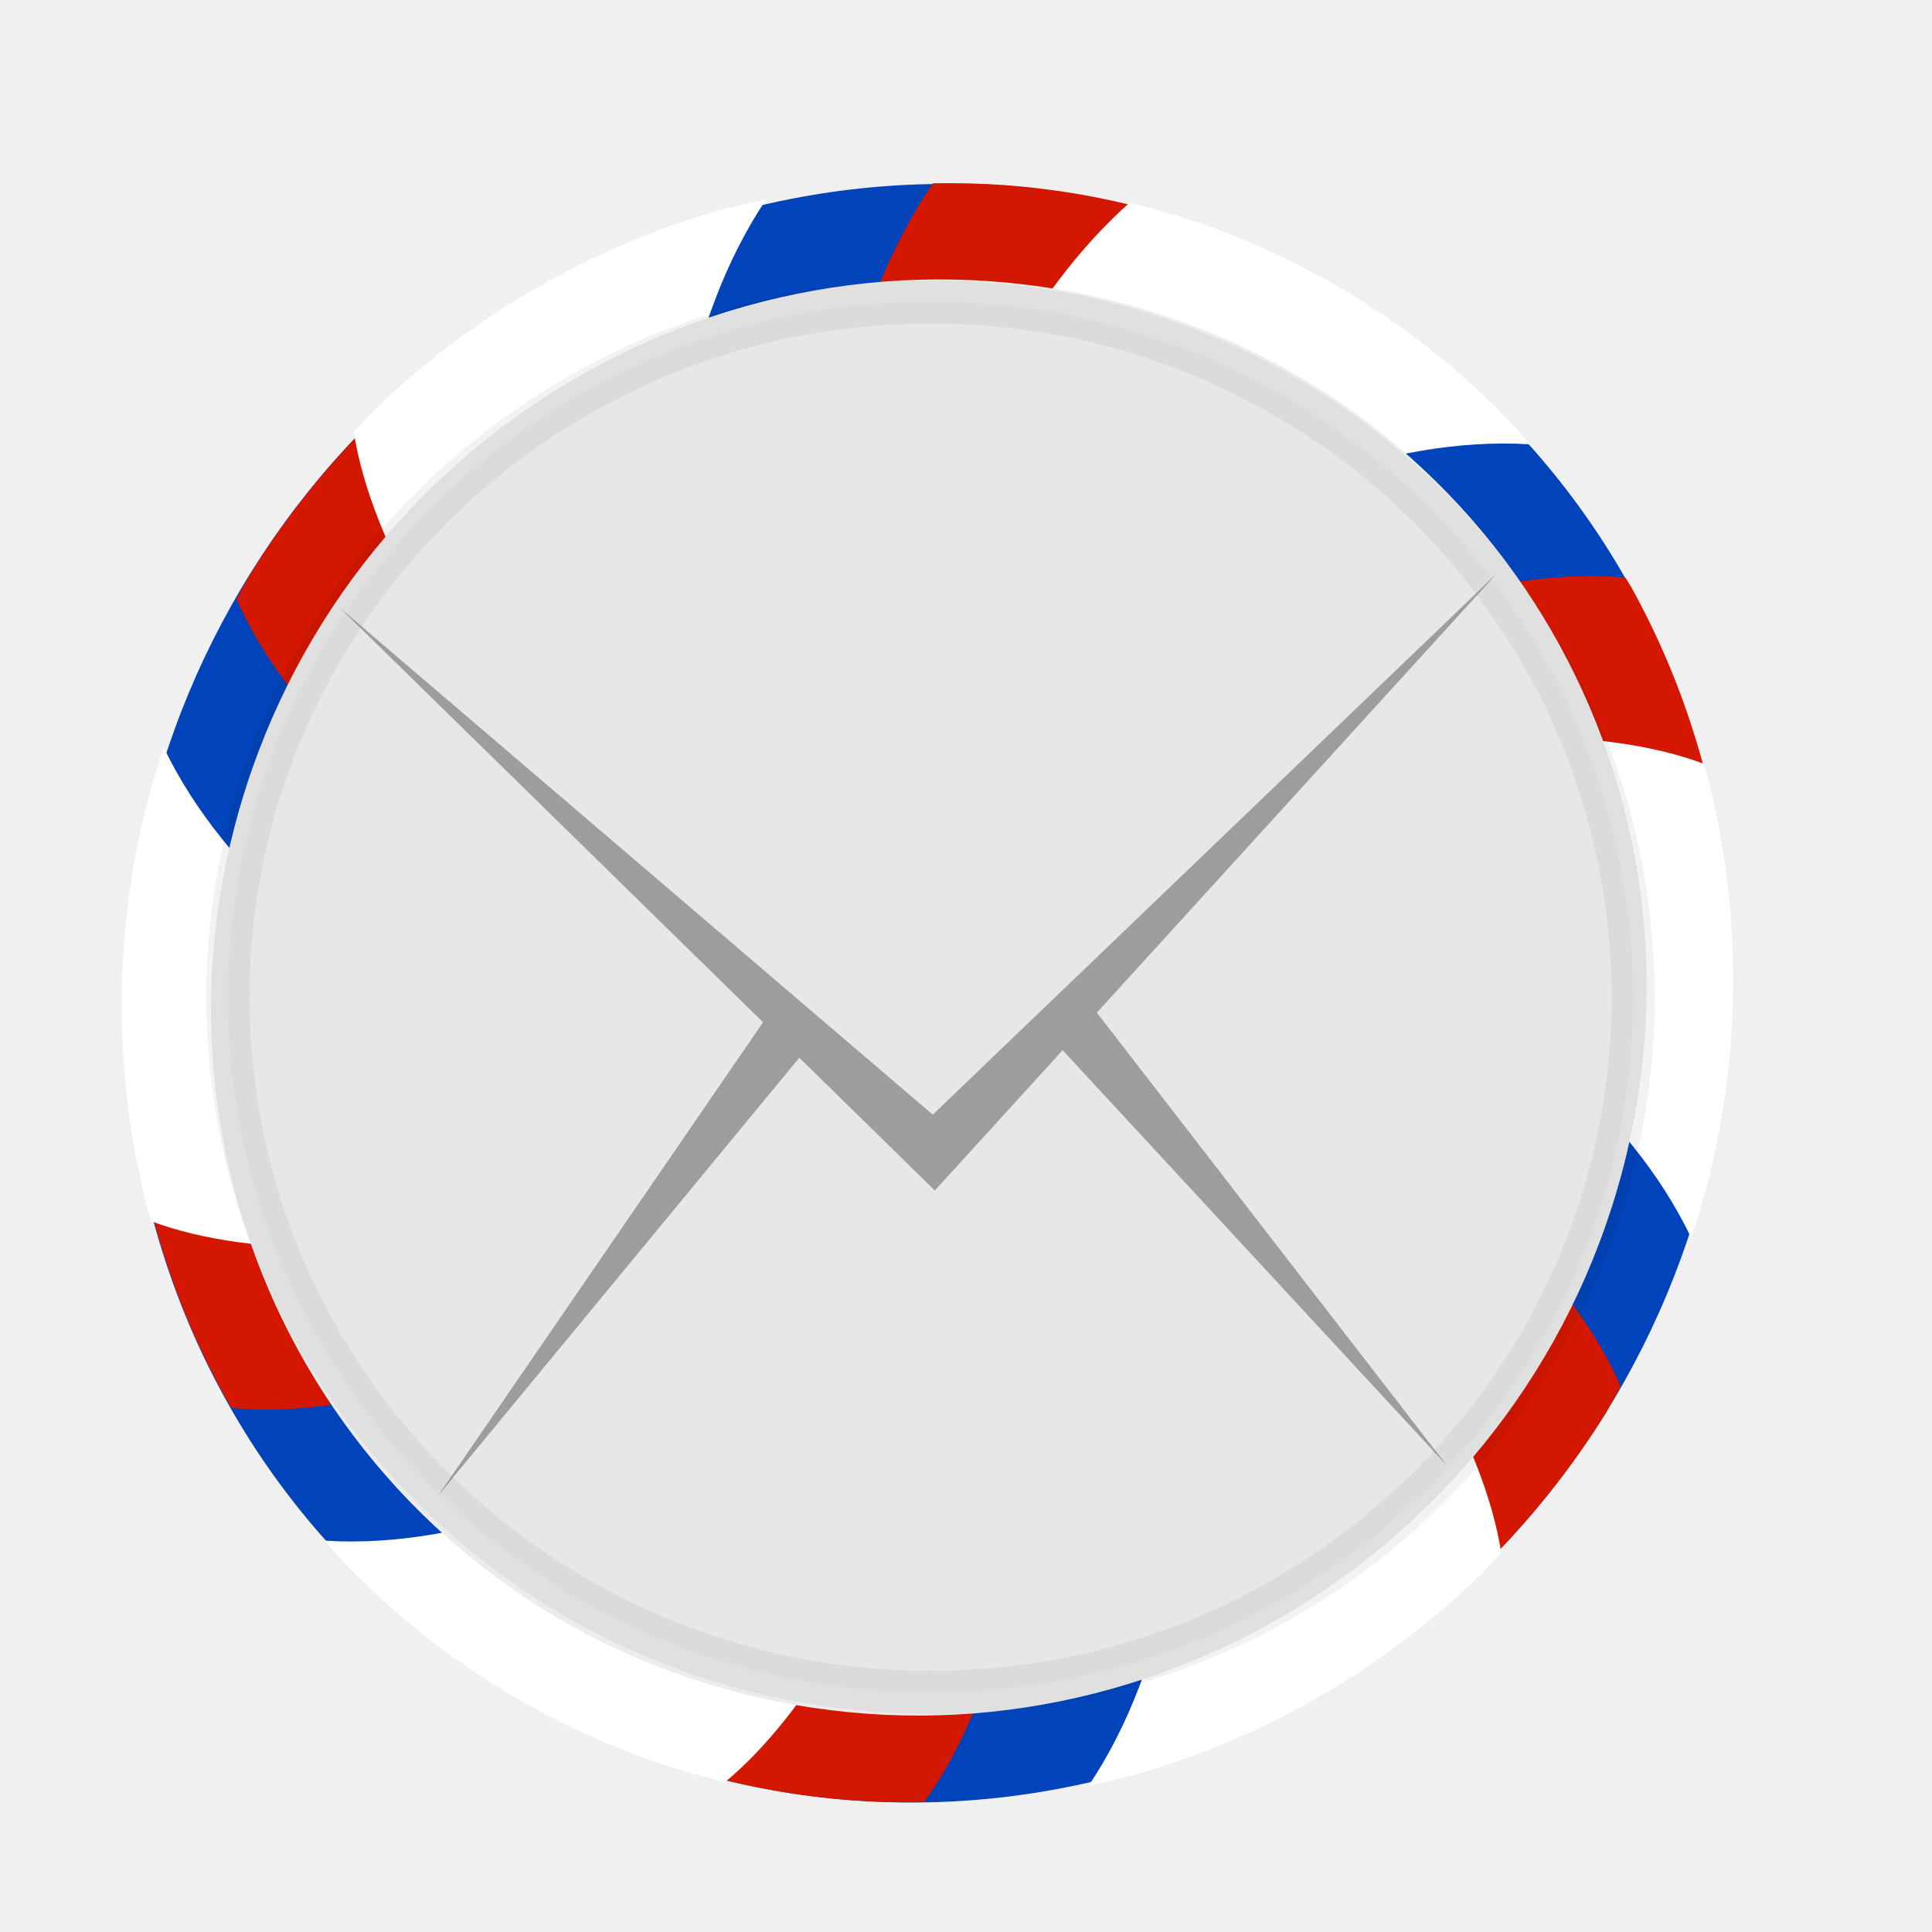
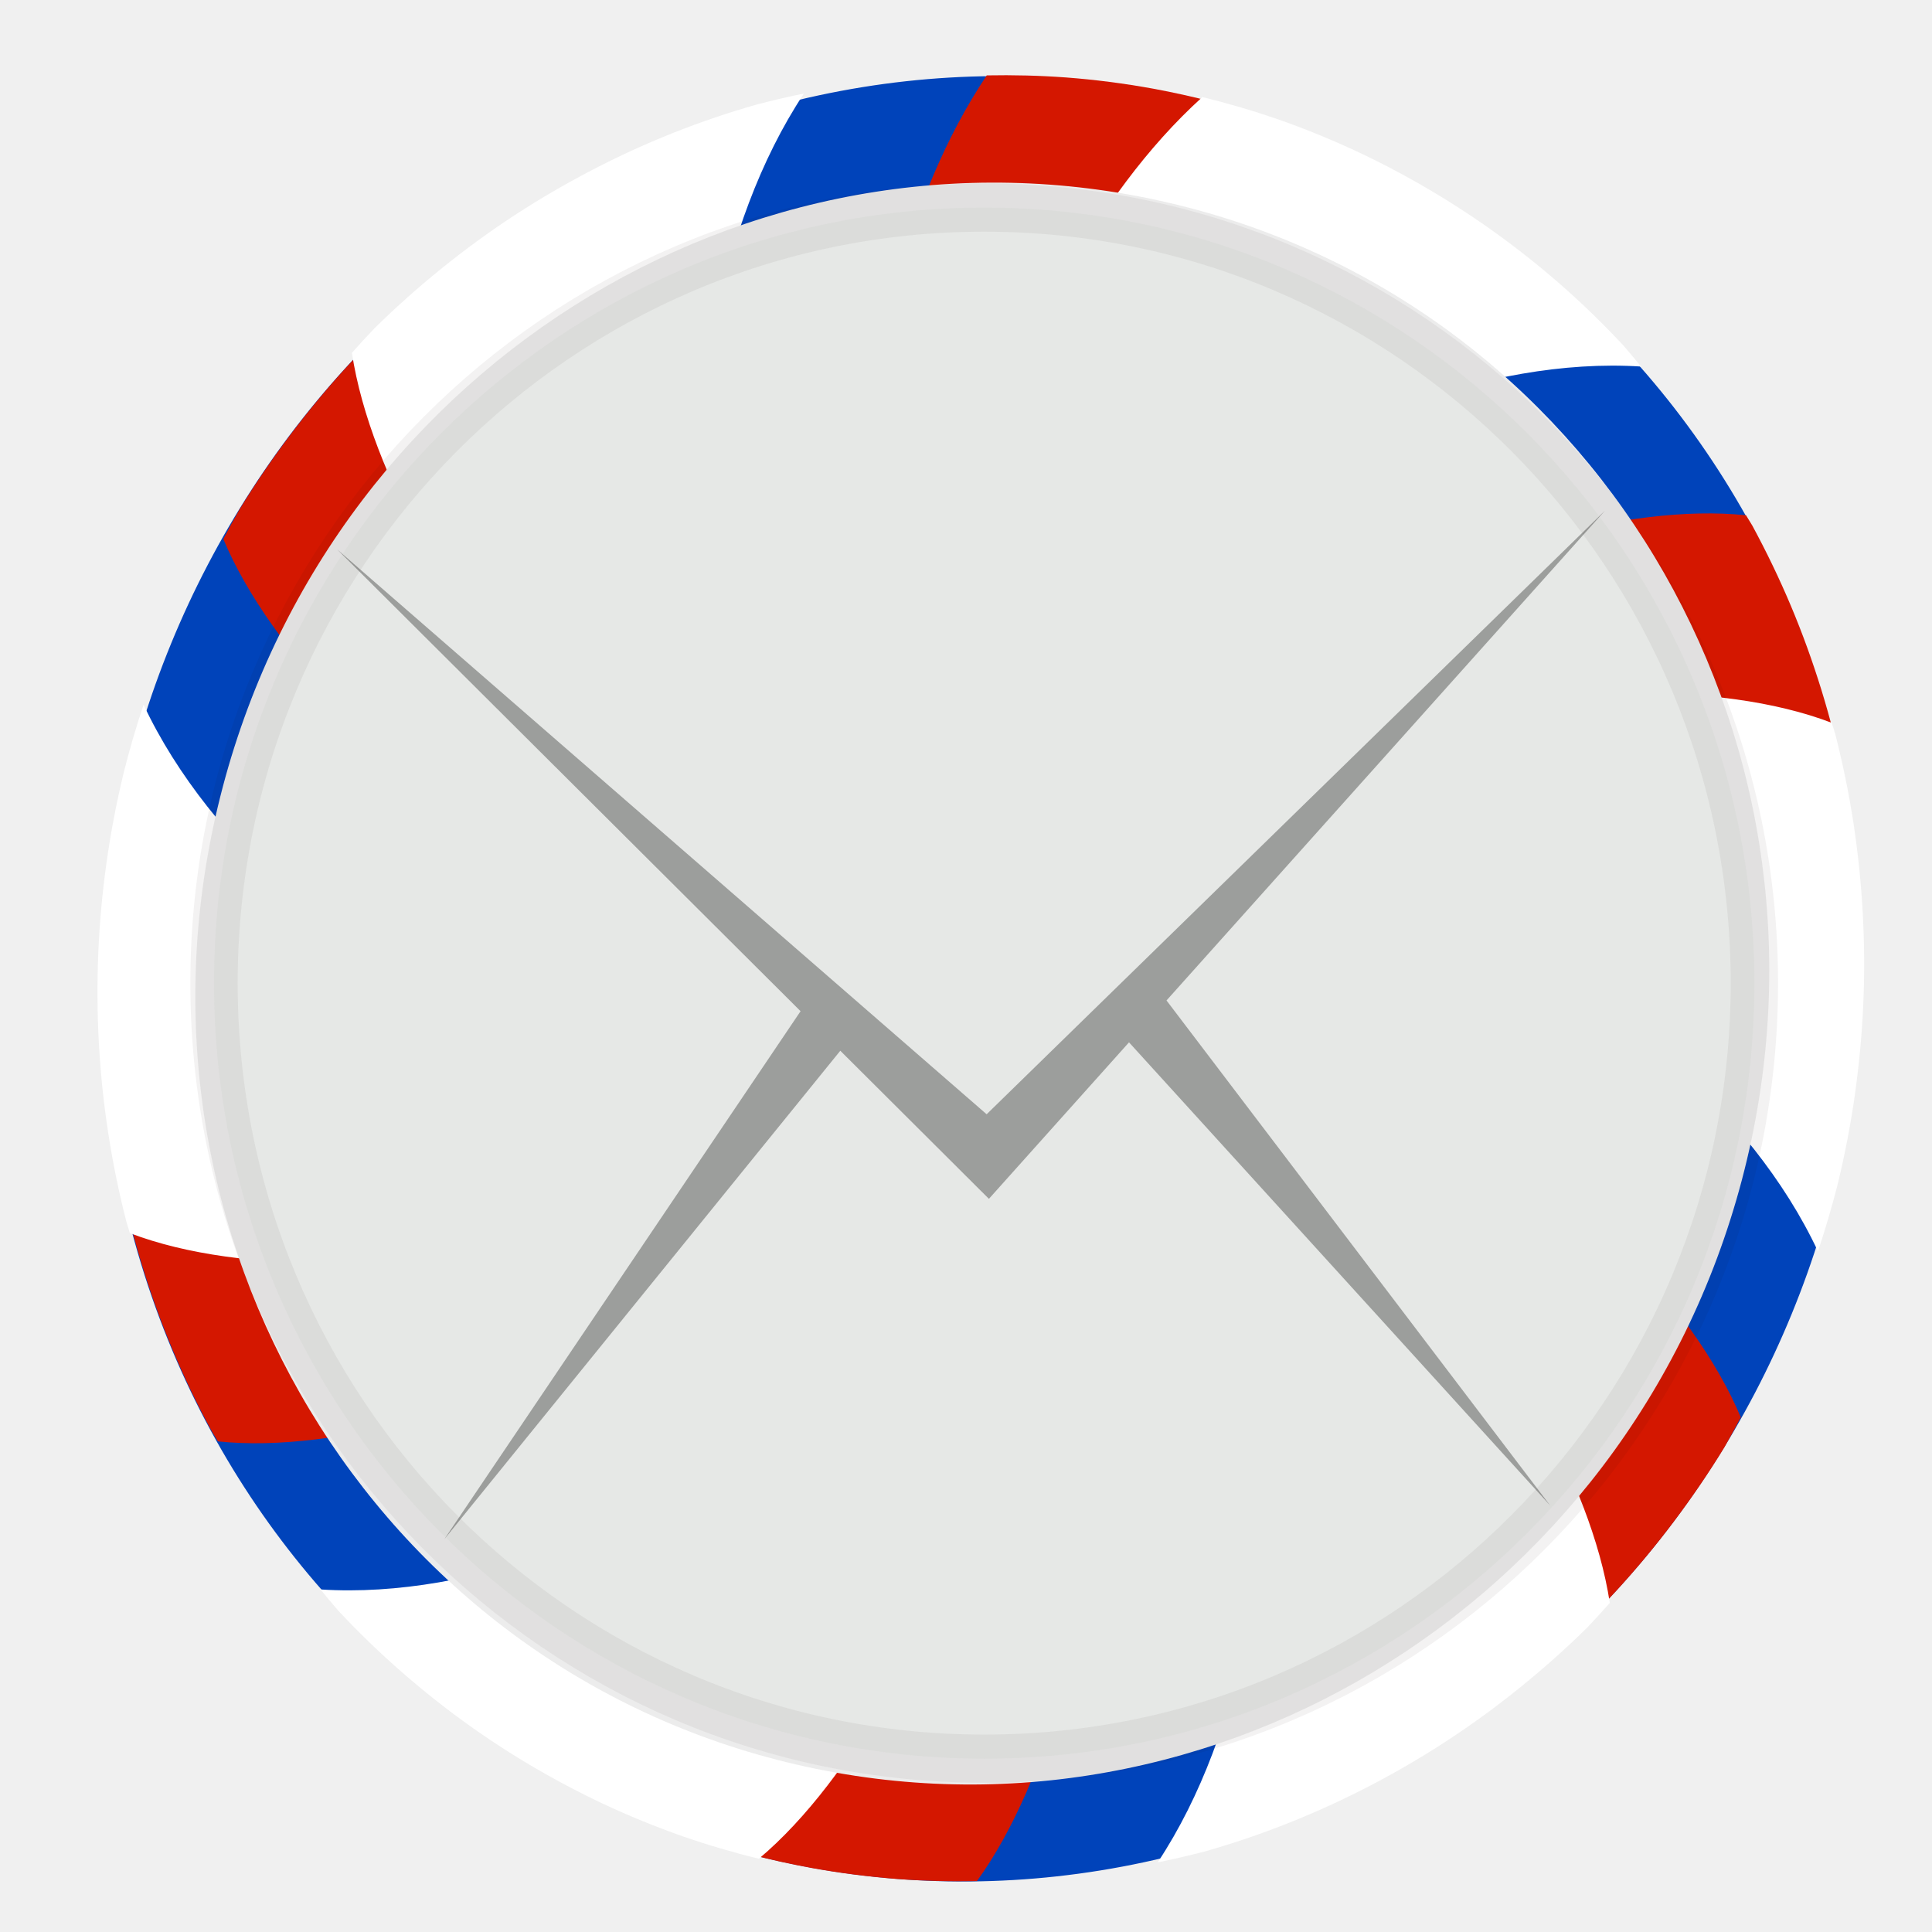
<svg xmlns="http://www.w3.org/2000/svg" width="48" height="48" version="1.1" viewBox="0 0 48 48" id="svg16">
  <defs id="defs20">
    <linearGradient gradientUnits="userSpaceOnUse" y2="1" x2="0" y1="47" id="linearGradient3764">
      <stop id="stop7" style="stop-color:#f59147;stop-opacity:1" />
      <stop id="stop9" style="stop-color:#f69a59;stop-opacity:1" offset="1" />
    </linearGradient>
    <clipPath id="clipPath-734952566">
      <g id="g12" transform="translate(0,-1004.362)">
        <path id="path14" style="fill:#1890d0" transform="matrix(15.33333,0,0,11.5,415,878.8622)" d="m -24 13 c 0 1.105 -0.672 2 -1.5 2 -0.828 0 -1.5 -0.895 -1.5 -2 0 -1.105 0.672 -2 1.5 -2 0.828 0 1.5 0.895 1.5 2 z" />
      </g>
    </clipPath>
    <clipPath id="clipPath-744510083">
      <g id="g17" transform="translate(0,-1004.362)">
        <path id="path19" style="fill:#1890d0" transform="matrix(15.33333,0,0,11.5,415,878.8622)" d="m -24 13 c 0 1.105 -0.672 2 -1.5 2 -0.828 0 -1.5 -0.895 -1.5 -2 0 -1.105 0.672 -2 1.5 -2 0.828 0 1.5 0.895 1.5 2 z" />
      </g>
    </clipPath>
    <filter x="-0.1" height="1.3" width="1.2" y="-0.15" id="filter4423" style="color-interpolation-filters:sRGB">
      <feGaussianBlur stdDeviation="0.715" id="feGaussianBlur4425" />
    </filter>
    <linearGradient gradientUnits="userSpaceOnUse" y2="1" x2="0" y1="47" id="linearGradient3764-3">
      <stop id="stop7-6" style="stop-color:#f59147;stop-opacity:1" />
      <stop id="stop9-7" style="stop-color:#f69a59;stop-opacity:1" offset="1" />
    </linearGradient>
    <clipPath id="clipPath-734952566-5">
      <g id="g12-3" transform="translate(0,-1004.362)">
        <path id="path14-5" style="fill:#1890d0" transform="matrix(15.33333,0,0,11.5,415,878.8622)" d="m -24 13 c 0 1.105 -0.672 2 -1.5 2 -0.828 0 -1.5 -0.895 -1.5 -2 0 -1.105 0.672 -2 1.5 -2 0.828 0 1.5 0.895 1.5 2 z" />
      </g>
    </clipPath>
    <clipPath id="clipPath-744510083-6">
      <g id="g17-2" transform="translate(0,-1004.362)">
        <path id="path19-9" style="fill:#1890d0" transform="matrix(15.33333,0,0,11.5,415,878.8622)" d="m -24 13 c 0 1.105 -0.672 2 -1.5 2 -0.828 0 -1.5 -0.895 -1.5 -2 0 -1.105 0.672 -2 1.5 -2 0.828 0 1.5 0.895 1.5 2 z" />
      </g>
    </clipPath>
    <filter x="-0.1" height="1.3" width="1.2" y="-0.15" id="filter4423-1" style="color-interpolation-filters:sRGB">
      <feGaussianBlur stdDeviation="0.715" id="feGaussianBlur4425-2" />
    </filter>
  </defs>
  <g transform="matrix(0.7777242,0,0,0.7593929,-75.55838,-7.700861)" id="g26390">
    <g id="layer2" />
  </g>
  <g transform="matrix(0.7777242,0,0,0.7593929,-1881.826,170.1604)" id="g27125">
    <g transform="translate(0,-576.3863)" id="layer1-5" />
    <g style="display:none" id="g28153">
      <path id="path3082" d="m 590.952,435.059 c -23.352,0.286 -47.005,5.706 -69.318,16.795 -21.404,10.638 -40.122,25.904 -54.818,44.636 9.467,16.459 18.926,32.914 28.409,49.363 5.738,10.429 11.835,20.671 17.886,30.932 8.496,-35.021 42.087,-63.185 78.749,-62.681 h 6.477 c 44.23,-0.586 88.489,0.191 132.726,-0.318 -29.9,-50.633 -84.134,-79.412 -140.113,-78.727 z" style="fill:#ea5347;fill-opacity:1;stroke-width:1.067" />
      <path id="path3078" d="m 454.203,515.241 c -41.471,72.417 -20.41,165.631 49.977,212.817 19.68,13.193 42.004,21.814 65.34,25.341 15.879,-26.919 31.703,-53.874 47.545,-80.818 -13.558,4.193 -28.202,5.026 -42.091,1.909 -28.608,-5.517 -51.942,-28.369 -60.431,-55.84 -21.21,-33.803 -40.205,-68.977 -60.34,-103.408 z" style="fill:#4bb549;fill-opacity:1;stroke-width:1.067" />
      <path id="path3080" d="m 741.246,534.286 c -31.848,10e-4 -63.696,0.017 -95.545,0.023 4.147,3.641 7.937,7.673 11.25,12.068 19.969,25.197 21.922,62.865 5.545,90.386 -2.472,4.469 -5.417,8.604 -8.727,12.386 -18.069,33.131 -38.053,65.221 -57.022,97.863 -1.751,2.346 -3.039,5.298 -4.455,8.136 83.331,0.275 153.935,-63.911 160.317,-148.317 1.873,-24.784 -2.034,-49.615 -11.364,-72.545 z" style="fill:#fcd209;fill-opacity:1;stroke-width:1.067" />
    </g>
    <g id="g27124" />
    <path style="display:none;fill:#000000;fill-opacity:0.471;stroke-width:1.067" d="m 270.967,113.033 c -23.352,0.286 -47.02,5.71 -69.333,16.8 -21.404,10.638 -40.137,25.901 -54.833,44.633 15.483,26.398 28.691,50.479 43,74.767 -0.012,0.021 -0.021,0.045 -0.033,0.067 0,0 -36.984,-38.18 -55.567,-56.1 -35.611,62.184 -25.109,139.688 23.133,190.233 0.384,0.421 208.437,217.455 305.298,304.231 10.961,15.457 24.859,29.222 41.533,40.4 19.68,13.193 42.031,21.806 65.367,25.333 2.635,-4.467 5.268,-8.931 7.9,-13.4 l 14.867,15.135 c 83.331,0.275 153.918,-63.894 160.3,-148.3 1.873,-24.784 -2.037,-49.603 -11.367,-72.533 -6.984,-5.542 -20.4,-20.433 -20.4,-20.433 3.409,-0.025 6.825,-0.027 10.233,-0.067 -6.623,-11.216 -14.435,-21.344 -23.2,-30.333 C 596.639,382.397 380.903,154.736 380.903,154.736 c -30.085,-27.328 -69.543,-42.194 -109.933,-41.7 z" id="path28175" />
    <path id="path3150" d="m 230.9,153.5 c -43.543,0 -83.616,4.928 -119.5,15.5 -9.146,2.702 -17.633,10.386 -17.633,24.067 0,6.504 2.448,12.338 6.467,16.633 0.268,0.286 0.518,0.561 0.8,0.833 0.316,0.276 0.54,0.538 0.8,0.8 1.502,1.167 38.663,38.697 38.663,38.697 -4.723,1.159 -9.365,2.46 -14,3.733 -10.467,2.949 -15.667,10.296 -15.667,21 0,5.551 2.296,10.543 5.967,14.133 0.164,0.171 0.33,0.335 0.5,0.5 l 39.467,39.5 c -7.262,1.311 -14.506,2.779 -21.767,4.433 -7.591,1.45 -13.7,6.722 -13.7,17.3 0,4.297 1.742,8.412 4.767,11.367 0.011,0.011 0.022,0.022 0.033,0.033 0.108,0.105 0.214,0.215 0.325,0.317 0.715,2.066 425.706,425.69 425.706,425.69 2.796,3.04 6.841,5.033 11.733,5.033 3.097,0 8.277,-1.573 12.4,-2.467 25.355,-5.278 52.465,-8.733 79.4,-8.733 48.281,0 93.783,11.594 130.267,33.667 3.807,2.317 6.562,3.733 10.633,3.733 8.279,0 15.667,-6.692 15.667,-15.767 0,-6.116 -1.595,-9.828 -4.467,-12.7 l -73.063,-73.064 c 28.958,7.104 55.046,17.683 76.7,30.533 3.712,2.159 7.138,4.367 12.6,4.367 10.944,0 19.633,-8.8 19.633,-19.7 0,-6.38 -1.597,-11.312 -5.533,-15.367 -25.224,-25.099 -77.162,-77.159 -77.162,-77.159 -0.005,-0.005 0.005,-0.028 0,-0.033 30.964,7.163 59.133,17.588 81.333,30.9 4.805,2.631 7.841,3.867 12.967,3.867 12.714,0 23.767,-9.844 23.767,-23.567 0,-8.524 -2.718,-14.284 -7.033,-18.467 l -425.299,-425.3 c -0.54,-0.58 -1.112,-1.139 -1.7,-1.667 -1.674,-1.562 -3.56,-2.926 -5.633,-4.1 -56.807,-33.365 -134.549,-48.567 -208.467,-48.567 z" style="display:none;fill:#000000;fill-opacity:0.314;stroke:none;stroke-width:1.067" />
    <g id="g3156" transform="matrix(1.092593,0,0,1.092593,-25.28389,-25.28395)">
      <g id="g3160" />
    </g>
  </g>
  <g id="g41570" transform="matrix(0.7777242,0,0,0.7593929,8.629998,-25.70595)">
    <g id="g41662" transform="rotate(-90,-94.22984,87.487)" />
  </g>
  <g id="g41600" transform="matrix(0.7777242,0,0,0.7593929,-19.37273,50.65672)">
    <g transform="matrix(1,0,0,-1,58.36177,30.8549)" id="g40723-0">
      <g transform="translate(-1.980952,3.504762)" id="g41535" />
    </g>
  </g>
  <g transform="matrix(0.7777242,0,0,0.7593929,-30.43426,-9.402309)" id="layer1-7">
    <g id="g41570-6" transform="translate(46.78095,-41.29524)">
      <g id="g41662-0" transform="rotate(-90,-94.22984,87.487)" />
    </g>
    <g id="g41600-1" transform="translate(10.77496,59.26228)">
      <g transform="matrix(1,0,0,-1,58.36177,30.8549)" id="g40723-0-5">
        <g transform="translate(-1.980952,3.504762)" id="g41535-9" />
      </g>
    </g>
    <g transform="translate(-50.93799,-1157.384)" style="fill:none;stroke:#ff0000" id="g1004" />
    <g transform="translate(-50.93799,-1157.384)" id="g1008" style="fill:none;stroke:#ff0000" />
  </g>
  <g transform="matrix(2.755716,0,0,2.690762,-136.7172,44.22576)" id="g11426" />
  <g transform="matrix(2.755716,0,0,2.690762,-43.65556,9.541105)" id="g14535">
    <g style="display:none" id="layer6" transform="matrix(0.2822222,0,0,0.2822222,35.67672,-43.87473)">
      <rect y="53.333" x="315.733" width="51.2" style="display:inline;overflow:visible;visibility:visible;fill:#eeeeec;fill-opacity:1;fill-rule:nonzero;stroke:none;stroke-width:2.133;marker:none;enable-background:accumulate" id="rect6284" height="51.2" />
      <rect y="134.4" x="323.2" width="34.133" style="display:inline;overflow:visible;visibility:visible;fill:#eeeeec;fill-opacity:1;fill-rule:nonzero;stroke:none;stroke-width:2.133;marker:none;enable-background:accumulate" id="rect6592" height="34.133" />
      <rect y="187.733" x="322.133" width="25.6" style="display:inline;overflow:visible;visibility:visible;fill:#ffffff;fill-opacity:1;fill-rule:nonzero;stroke:none;stroke-width:2.133;marker:none;enable-background:accumulate" id="rect8104" height="25.6" />
      <rect y="188.8" x="323.2" width="23.467" style="display:inline;overflow:visible;visibility:visible;fill:#eeeeec;fill-opacity:1;fill-rule:nonzero;stroke:none;stroke-width:2.133;marker:none;enable-background:accumulate" id="rect6749" height="23.467" />
      <rect y="233.6" x="323.2" width="17.067" style="display:inline;overflow:visible;visibility:visible;fill:#eeeeec;fill-opacity:1;fill-rule:nonzero;stroke:none;stroke-width:2.133;marker:none;enable-background:accumulate" id="rect6833" height="17.067" />
      <text y="22.948" xml:space="preserve" x="22.369" style="font-style:normal;font-variant:normal;font-weight:normal;font-stretch:normal;font-size:19.521px;line-height:125%;font-family:Cantarell;-inkscape-font-specification:Cantarell;text-align:start;writing-mode:lr-tb;text-anchor:start;display:inline;fill:#000000;fill-opacity:1;stroke:none;stroke-width:1.067;enable-background:new" id="context">
        <tspan style="stroke-width:1.067" y="22.948" x="22.369" id="tspan2716">apps</tspan>
      </text>
      <text y="22.948" xml:space="preserve" x="263.435" style="font-style:normal;font-variant:normal;font-weight:bold;font-stretch:normal;font-size:19.521px;line-height:125%;font-family:Cantarell;-inkscape-font-specification:'Cantarell Bold';text-align:start;writing-mode:lr-tb;text-anchor:start;display:inline;fill:#000000;fill-opacity:1;stroke:none;stroke-width:1.067;enable-background:new" id="icon-name">
        <tspan style="stroke-width:1.067" y="22.948" x="263.435" id="tspan3023">music</tspan>
      </text>
      <rect y="29.867" x="17.067" width="273.067" style="display:inline;overflow:visible;visibility:visible;fill:#eeeeec;fill-opacity:1;fill-rule:nonzero;stroke:none;stroke-width:2.133;marker:none;enable-background:accumulate" id="rect6282" height="273.067" />
      <path id="rect10603" d="M 17.067,29.867 V 302.933 h 19.2 234.667 19.2 v -19.2 -253.867 h -19.2 V 283.733 H 36.267 V 29.867 Z" style="display:inline;overflow:visible;visibility:visible;opacity:0.451;fill:#3465a4;fill-opacity:1;fill-rule:nonzero;stroke:none;stroke-width:2.133;marker:none;enable-background:accumulate" />
    </g>
    <g style="display:inline" id="layer2-2" transform="matrix(0.2822222,0,0,0.2822222,52.82758,-45.45602)">
      <g transform="matrix(3.543307,0,0,3.543307,-46.21633,100.8274)" id="g11944">
        <g transform="translate(-8.036963,13.89235)" id="g11916" style="display:inline" />
      </g>
    </g>
    <g style="display:inline" id="layer4" transform="matrix(0.2822222,0,0,0.2822222,35.67672,-43.87473)" />
    <g transform="matrix(0.2822222,0,0,0.2822222,41.69746,-34.84362)" style="display:inline;enable-background:new" id="g256" />
    <g transform="matrix(0.2822222,0,0,0.2822222,-138.316,67.7424)" style="display:inline;enable-background:new" id="g4021" />
    <g style="enable-background:new" id="g10306" transform="matrix(0.2822222,0,0,0.2822222,-102.1174,-44.28863)">
      <g style="display:none" id="layer3">
        <rect y="21.333" x="21.333" height="273.067" width="273.067" id="rect6282-8" style="display:inline;overflow:visible;visibility:visible;fill:#eeeeec;fill-opacity:1;fill-rule:nonzero;stroke:none;stroke-width:2.133;marker:none;enable-background:accumulate" />
        <rect style="display:inline;overflow:visible;visibility:visible;fill:#eeeeec;fill-opacity:1;fill-rule:nonzero;stroke:none;stroke-width:2.133;marker:none;enable-background:accumulate" id="rect6284-8" width="51.2" height="51.2" x="315.8" y="42.663" />
        <rect y="123.729" x="323.2" height="34.133" width="34.133" id="rect6592-5" style="display:inline;overflow:visible;visibility:visible;fill:#eeeeec;fill-opacity:1;fill-rule:nonzero;stroke:none;stroke-width:2.133;marker:none;enable-background:accumulate" />
        <rect style="display:inline;overflow:visible;visibility:visible;fill:#eeeeec;fill-opacity:1;fill-rule:nonzero;stroke:none;stroke-width:2.133;marker:none;enable-background:accumulate" id="rect6749-0" width="23.467" height="23.467" x="323.2" y="178.196" />
        <rect y="222.933" x="323.2" height="17.067" width="17.067" id="rect6833-9" style="display:inline;overflow:visible;visibility:visible;fill:#eeeeec;fill-opacity:1;fill-rule:nonzero;stroke:none;stroke-width:2.133;marker:none;enable-background:accumulate" />
        <rect y="177.017" x="322.088" height="25.6" width="25.6" id="rect5028" style="display:inline;overflow:visible;visibility:visible;fill:#eeeeec;fill-opacity:1;fill-rule:nonzero;stroke:none;stroke-width:2.133;marker:none;enable-background:accumulate" />
      </g>
      <g style="display:inline" id="layer1-6">
        <rect y="183.039" x="25.067" height="273.067" width="273.067" id="256x256" style="display:none;overflow:visible;visibility:visible;fill:#eeeeec;fill-opacity:1;fill-rule:nonzero;stroke:none;stroke-width:5.333;marker:none;enable-background:accumulate" />
        <rect style="display:none;overflow:visible;visibility:visible;fill:#eeeeec;fill-opacity:1;fill-rule:nonzero;stroke:none;stroke-width:5.333;marker:none;enable-background:accumulate" id="48x48" width="51.2" height="51.2" x="-41.067" y="183.039" />
        <rect y="183.039" x="-131.733" height="25.6" width="25.6" id="24x24" style="display:none;overflow:visible;visibility:visible;fill:#eeeeec;fill-opacity:1;fill-rule:nonzero;stroke:none;stroke-width:5.333;marker:none;enable-background:accumulate" />
        <rect style="display:none;overflow:visible;visibility:visible;fill:#eeeeec;fill-opacity:1;fill-rule:nonzero;stroke:none;stroke-width:5.333;marker:none;enable-background:accumulate" id="16x16" width="17.067" height="17.067" x="-165.867" y="183.039" />
        <rect style="display:none;overflow:visible;visibility:visible;fill:#eeeeec;fill-opacity:1;fill-rule:nonzero;stroke:none;stroke-width:5.333;marker:none;enable-background:accumulate" id="32x32" width="34.133" height="34.133" x="-93.333" y="183.039" />
      </g>
    </g>
    <g transform="matrix(0.2822222,0,0,0.2822222,-82.63084,-62.61309)" style="display:inline;enable-background:new" id="g4445" />
    <g transform="matrix(0.2822222,0,0,0.2822222,-74.02027,6.178306)" style="display:inline;enable-background:new" id="g5542" />
  </g>
  <g transform="matrix(0.9909642,0,0,0.9761626,-171.3148,-11.40206)" id="g26390-7">
    <g id="layer2-0" />
  </g>
  <g transform="matrix(0.9909642,0,0,0.9761626,-2472.834,217.23)" id="g27125-9">
    <g transform="translate(0,-576.3863)" id="layer1-5-3" />
    <g style="display:none" id="g28153-6">
      <path id="path3082-0" d="m 590.952,435.059 c -23.352,0.286 -47.005,5.706 -69.318,16.795 -21.404,10.638 -40.122,25.904 -54.818,44.636 9.467,16.459 18.926,32.914 28.409,49.363 5.738,10.429 11.835,20.671 17.886,30.932 8.496,-35.021 42.087,-63.185 78.749,-62.681 h 6.477 c 44.23,-0.586 88.489,0.191 132.726,-0.318 -29.9,-50.633 -84.134,-79.412 -140.113,-78.727 z" style="fill:#ea5347;fill-opacity:1;stroke-width:1.067" />
      <path id="path3078-6" d="m 454.203,515.241 c -41.471,72.417 -20.41,165.631 49.977,212.817 19.68,13.193 42.004,21.814 65.34,25.341 15.879,-26.919 31.703,-53.874 47.545,-80.818 -13.558,4.193 -28.202,5.026 -42.091,1.909 -28.608,-5.517 -51.942,-28.369 -60.431,-55.84 -21.21,-33.803 -40.205,-68.977 -60.34,-103.408 z" style="fill:#4bb549;fill-opacity:1;stroke-width:1.067" />
      <path id="path3080-2" d="m 741.246,534.286 c -31.848,10e-4 -63.696,0.017 -95.545,0.023 4.147,3.641 7.937,7.673 11.25,12.068 19.969,25.197 21.922,62.865 5.545,90.386 -2.472,4.469 -5.417,8.604 -8.727,12.386 -18.069,33.131 -38.053,65.221 -57.022,97.863 -1.751,2.346 -3.039,5.298 -4.455,8.136 83.331,0.275 153.935,-63.911 160.317,-148.317 1.873,-24.784 -2.034,-49.615 -11.364,-72.545 z" style="fill:#fcd209;fill-opacity:1;stroke-width:1.067" />
    </g>
    <g id="g27124-6" />
    <path style="display:none;fill:#000000;fill-opacity:0.471;stroke-width:1.067" d="m 270.967,113.033 c -23.352,0.286 -47.02,5.71 -69.333,16.8 -21.404,10.638 -40.137,25.901 -54.833,44.633 15.483,26.398 28.691,50.479 43,74.767 -0.012,0.021 -0.021,0.045 -0.033,0.067 0,0 -36.984,-38.18 -55.567,-56.1 -35.611,62.184 -25.109,139.688 23.133,190.233 0.384,0.421 208.437,217.455 305.298,304.231 10.961,15.457 24.859,29.222 41.533,40.4 19.68,13.193 42.031,21.806 65.367,25.333 2.635,-4.467 5.268,-8.931 7.9,-13.4 l 14.867,15.135 c 83.331,0.275 153.918,-63.894 160.3,-148.3 1.873,-24.784 -2.037,-49.603 -11.367,-72.533 -6.984,-5.542 -20.4,-20.433 -20.4,-20.433 3.409,-0.025 6.825,-0.027 10.233,-0.067 -6.623,-11.216 -14.435,-21.344 -23.2,-30.333 C 596.639,382.397 380.903,154.736 380.903,154.736 c -30.085,-27.328 -69.543,-42.194 -109.933,-41.7 z" id="path28175-1" />
    <path id="path3150-8" d="m 230.9,153.5 c -43.543,0 -83.616,4.928 -119.5,15.5 -9.146,2.702 -17.633,10.386 -17.633,24.067 0,6.504 2.448,12.338 6.467,16.633 0.268,0.286 0.518,0.561 0.8,0.833 0.316,0.276 0.54,0.538 0.8,0.8 1.502,1.167 38.663,38.697 38.663,38.697 -4.723,1.159 -9.365,2.46 -14,3.733 -10.467,2.949 -15.667,10.296 -15.667,21 0,5.551 2.296,10.543 5.967,14.133 0.164,0.171 0.33,0.335 0.5,0.5 l 39.467,39.5 c -7.262,1.311 -14.506,2.779 -21.767,4.433 -7.591,1.45 -13.7,6.722 -13.7,17.3 0,4.297 1.742,8.412 4.767,11.367 0.011,0.011 0.022,0.022 0.033,0.033 0.108,0.105 0.214,0.215 0.325,0.317 0.715,2.066 425.706,425.69 425.706,425.69 2.796,3.04 6.841,5.033 11.733,5.033 3.097,0 8.277,-1.573 12.4,-2.467 25.355,-5.278 52.465,-8.733 79.4,-8.733 48.281,0 93.783,11.594 130.267,33.667 3.807,2.317 6.562,3.733 10.633,3.733 8.279,0 15.667,-6.692 15.667,-15.767 0,-6.116 -1.595,-9.828 -4.467,-12.7 l -73.063,-73.064 c 28.958,7.104 55.046,17.683 76.7,30.533 3.712,2.159 7.138,4.367 12.6,4.367 10.944,0 19.633,-8.8 19.633,-19.7 0,-6.38 -1.597,-11.312 -5.533,-15.367 -25.224,-25.099 -77.162,-77.159 -77.162,-77.159 -0.005,-0.005 0.005,-0.028 0,-0.033 30.964,7.163 59.133,17.588 81.333,30.9 4.805,2.631 7.841,3.867 12.967,3.867 12.714,0 23.767,-9.844 23.767,-23.567 0,-8.524 -2.718,-14.284 -7.033,-18.467 l -425.299,-425.3 c -0.54,-0.58 -1.112,-1.139 -1.7,-1.667 -1.674,-1.562 -3.56,-2.926 -5.633,-4.1 -56.807,-33.365 -134.549,-48.567 -208.467,-48.567 z" style="display:none;fill:#000000;fill-opacity:0.314;stroke:none;stroke-width:1.067" />
    <g id="g3156-7" transform="matrix(1.092593,0,0,1.092593,-25.28389,-25.28395)">
      <g id="g3160-9" />
    </g>
  </g>
  <g id="g41570-2" transform="matrix(0.9909642,0,0,0.9761626,-64.04326,-34.54673)">
    <g id="g41662-02" transform="rotate(-90,-94.22984,87.487)" />
  </g>
  <g id="g41600-3" transform="matrix(0.9909642,0,0,0.9761626,-99.7239,63.61376)">
    <g transform="matrix(1,0,0,-1,58.36177,30.8549)" id="g40723-0-7">
      <g transform="translate(-1.980952,3.504762)" id="g41535-5" />
    </g>
  </g>
  <g transform="matrix(0.9909642,0,0,0.9761626,-113.8183,-13.58919)" id="layer1-7-9">
    <g id="g41570-6-2" transform="translate(46.78095,-41.29524)">
      <g id="g41662-0-2" transform="rotate(-90,-94.22984,87.487)" />
    </g>
    <g id="g41600-1-8" transform="translate(10.77496,59.26228)">
      <g transform="matrix(1,0,0,-1,58.36177,30.8549)" id="g40723-0-5-9">
        <g transform="translate(-1.980952,3.504762)" id="g41535-9-7" />
      </g>
    </g>
    <g transform="translate(-50.93799,-1157.384)" style="fill:none;stroke:#ff0000" id="g1004-3" />
    <g transform="translate(-50.93799,-1157.384)" id="g1008-6" style="fill:none;stroke:#ff0000" />
  </g>
  <g transform="matrix(3.51129,0,0,3.458844,-249.2424,55.34708)" id="g11426-1" />
  <g transform="matrix(3.51129,0,0,3.458844,-130.6647,10.76164)" id="g14535-2">
    <g style="display:none" id="layer6-9" transform="matrix(0.2822222,0,0,0.2822222,35.67672,-43.87473)">
      <rect y="53.333" x="315.733" width="51.2" style="display:inline;overflow:visible;visibility:visible;fill:#eeeeec;fill-opacity:1;fill-rule:nonzero;stroke:none;stroke-width:2.133;marker:none;enable-background:accumulate" id="rect6284-3" height="51.2" />
      <rect y="134.4" x="323.2" width="34.133" style="display:inline;overflow:visible;visibility:visible;fill:#eeeeec;fill-opacity:1;fill-rule:nonzero;stroke:none;stroke-width:2.133;marker:none;enable-background:accumulate" id="rect6592-1" height="34.133" />
      <rect y="187.733" x="322.133" width="25.6" style="display:inline;overflow:visible;visibility:visible;fill:#ffffff;fill-opacity:1;fill-rule:nonzero;stroke:none;stroke-width:2.133;marker:none;enable-background:accumulate" id="rect8104-9" height="25.6" />
      <rect y="188.8" x="323.2" width="23.467" style="display:inline;overflow:visible;visibility:visible;fill:#eeeeec;fill-opacity:1;fill-rule:nonzero;stroke:none;stroke-width:2.133;marker:none;enable-background:accumulate" id="rect6749-4" height="23.467" />
      <rect y="233.6" x="323.2" width="17.067" style="display:inline;overflow:visible;visibility:visible;fill:#eeeeec;fill-opacity:1;fill-rule:nonzero;stroke:none;stroke-width:2.133;marker:none;enable-background:accumulate" id="rect6833-7" height="17.067" />
      <text y="22.948" xml:space="preserve" x="22.369" style="font-style:normal;font-variant:normal;font-weight:normal;font-stretch:normal;font-size:19.521px;line-height:125%;font-family:Cantarell;-inkscape-font-specification:Cantarell;text-align:start;writing-mode:lr-tb;text-anchor:start;display:inline;fill:#000000;fill-opacity:1;stroke:none;stroke-width:1.067;enable-background:new" id="context-8">
        <tspan style="stroke-width:1.067" y="22.948" x="22.369" id="tspan2716-4">apps</tspan>
      </text>
      <text y="22.948" xml:space="preserve" x="263.435" style="font-style:normal;font-variant:normal;font-weight:bold;font-stretch:normal;font-size:19.521px;line-height:125%;font-family:Cantarell;-inkscape-font-specification:'Cantarell Bold';text-align:start;writing-mode:lr-tb;text-anchor:start;display:inline;fill:#000000;fill-opacity:1;stroke:none;stroke-width:1.067;enable-background:new" id="icon-name-5">
        <tspan style="stroke-width:1.067" y="22.948" x="263.435" id="tspan3023-0">music</tspan>
      </text>
      <rect y="29.867" x="17.067" width="273.067" style="display:inline;overflow:visible;visibility:visible;fill:#eeeeec;fill-opacity:1;fill-rule:nonzero;stroke:none;stroke-width:2.133;marker:none;enable-background:accumulate" id="rect6282-3" height="273.067" />
      <path id="rect10603-6" d="M 17.067,29.867 V 302.933 h 19.2 234.667 19.2 v -19.2 -253.867 h -19.2 V 283.733 H 36.267 V 29.867 Z" style="display:inline;overflow:visible;visibility:visible;opacity:0.451;fill:#3465a4;fill-opacity:1;fill-rule:nonzero;stroke:none;stroke-width:2.133;marker:none;enable-background:accumulate" />
    </g>
    <g style="display:inline" id="layer2-2-1" transform="matrix(0.2822222,0,0,0.2822222,52.82758,-45.45602)">
      <g transform="matrix(3.543307,0,0,3.543307,-46.21633,100.8274)" id="g11944-0">
        <g transform="translate(-8.036963,13.89235)" id="g11916-6" style="display:inline" />
      </g>
    </g>
    <g style="display:inline" id="layer4-3" transform="matrix(0.2822222,0,0,0.2822222,35.67672,-43.87473)" />
    <g transform="matrix(0.2822222,0,0,0.2822222,41.69746,-34.84362)" style="display:inline;enable-background:new" id="g256-2" />
    <g transform="matrix(0.2822222,0,0,0.2822222,-138.316,67.7424)" style="display:inline;enable-background:new" id="g4021-0" />
    <g style="enable-background:new" id="g10306-6" transform="matrix(0.2822222,0,0,0.2822222,-102.1174,-44.28863)">
      <g style="display:none" id="layer3-1">
        <rect y="21.333" x="21.333" height="273.067" width="273.067" id="rect6282-8-5" style="display:inline;overflow:visible;visibility:visible;fill:#eeeeec;fill-opacity:1;fill-rule:nonzero;stroke:none;stroke-width:2.133;marker:none;enable-background:accumulate" />
        <rect style="display:inline;overflow:visible;visibility:visible;fill:#eeeeec;fill-opacity:1;fill-rule:nonzero;stroke:none;stroke-width:2.133;marker:none;enable-background:accumulate" id="rect6284-8-5" width="51.2" height="51.2" x="315.8" y="42.663" />
        <rect y="123.729" x="323.2" height="34.133" width="34.133" id="rect6592-5-4" style="display:inline;overflow:visible;visibility:visible;fill:#eeeeec;fill-opacity:1;fill-rule:nonzero;stroke:none;stroke-width:2.133;marker:none;enable-background:accumulate" />
        <rect style="display:inline;overflow:visible;visibility:visible;fill:#eeeeec;fill-opacity:1;fill-rule:nonzero;stroke:none;stroke-width:2.133;marker:none;enable-background:accumulate" id="rect6749-0-7" width="23.467" height="23.467" x="323.2" y="178.196" />
        <rect y="222.933" x="323.2" height="17.067" width="17.067" id="rect6833-9-6" style="display:inline;overflow:visible;visibility:visible;fill:#eeeeec;fill-opacity:1;fill-rule:nonzero;stroke:none;stroke-width:2.133;marker:none;enable-background:accumulate" />
        <rect y="177.017" x="322.088" height="25.6" width="25.6" id="rect5028-5" style="display:inline;overflow:visible;visibility:visible;fill:#eeeeec;fill-opacity:1;fill-rule:nonzero;stroke:none;stroke-width:2.133;marker:none;enable-background:accumulate" />
      </g>
      <g style="display:inline" id="layer1-6-6">
        <rect y="183.039" x="25.067" height="273.067" width="273.067" id="256x256-9" style="display:none;overflow:visible;visibility:visible;fill:#eeeeec;fill-opacity:1;fill-rule:nonzero;stroke:none;stroke-width:5.333;marker:none;enable-background:accumulate" />
        <rect style="display:none;overflow:visible;visibility:visible;fill:#eeeeec;fill-opacity:1;fill-rule:nonzero;stroke:none;stroke-width:5.333;marker:none;enable-background:accumulate" id="48x48-3" width="51.2" height="51.2" x="-41.067" y="183.039" />
        <rect y="183.039" x="-131.733" height="25.6" width="25.6" id="24x24-7" style="display:none;overflow:visible;visibility:visible;fill:#eeeeec;fill-opacity:1;fill-rule:nonzero;stroke:none;stroke-width:5.333;marker:none;enable-background:accumulate" />
        <rect style="display:none;overflow:visible;visibility:visible;fill:#eeeeec;fill-opacity:1;fill-rule:nonzero;stroke:none;stroke-width:5.333;marker:none;enable-background:accumulate" id="16x16-4" width="17.067" height="17.067" x="-165.867" y="183.039" />
        <rect style="display:none;overflow:visible;visibility:visible;fill:#eeeeec;fill-opacity:1;fill-rule:nonzero;stroke:none;stroke-width:5.333;marker:none;enable-background:accumulate" id="32x32-5" width="34.133" height="34.133" x="-93.333" y="183.039" />
      </g>
    </g>
    <g transform="matrix(0.2822222,0,0,0.2822222,-82.63084,-62.61309)" style="display:inline;enable-background:new" id="g4445-2" />
    <g transform="matrix(0.2822222,0,0,0.2822222,-74.02027,6.178306)" style="display:inline;enable-background:new" id="g5542-5" />
  </g>
-   <ellipse style="fill:#0043ba;fill-opacity:1;stroke:#00e506;stroke-width:1.001;stroke-opacity:0" id="ellipse2" cy="15.092" cx="-30.531" transform="matrix(-0.2842995,-0.9587355,0.9525314,-0.3044402,0,0)" rx="19.974" ry="20.069" />
-   <path style="fill:#d41700;fill-opacity:1;stroke:#00e506;stroke-width:1.003;stroke-opacity:0" id="path6" d="m 3.201,23.596 c -0.044,0.524 -0.066,1.049 -0.07,1.575 0.003,0.671 0.038,1.342 0.107,2.008 0.07,0.665 0.171,1.325 0.306,1.978 0.135,0.654 0.303,1.301 0.502,1.936 0.199,0.636 0.429,1.26 0.691,1.87 0.261,0.612 0.554,1.209 0.876,1.789 0.046,0.077 0.092,0.152 0.14,0.228 2.741,0.28 6.487,-0.892 9.516,-2.358 a 10.908,11.157 33.222 0 0 4.919,2.811 10.908,11.157 33.222 0 0 0.939,0.188 c -2.379,2.666 -5.819,5.225 -9.259,5.894 0.166,0.119 0.333,0.236 0.503,0.35 0.561,0.348 1.139,0.666 1.734,0.955 0.593,0.289 1.203,0.548 1.823,0.776 0.621,0.227 1.252,0.422 1.893,0.585 0.455,0.116 0.913,0.216 1.375,0.299 0.653,0.117 1.31,0.199 1.972,0.249 0.594,0.042 1.191,0.057 1.787,0.045 1.66,-2.258 2.595,-6.089 2.906,-9.443 a 10.908,11.157 33.222 0 0 5.608,-3.689 c 1.055,3.363 1.473,7.604 0.266,10.933 0.328,-0.158 0.652,-0.325 0.972,-0.501 0.582,-0.336 1.149,-0.701 1.696,-1.094 0.547,-0.393 1.074,-0.812 1.58,-1.256 0.507,-0.445 0.993,-0.916 1.454,-1.408 0.461,-0.494 0.897,-1.008 1.307,-1.544 0.411,-0.537 0.797,-1.091 1.153,-1.665 0.127,-0.219 0.249,-0.44 0.368,-0.663 -1.079,-2.531 -3.876,-5.188 -6.587,-7.073 a 10.908,11.157 33.222 0 0 -0.289,-6.685 c 3.44,0.697 7.311,2.38 9.548,5.049 0.044,-0.524 0.067,-1.051 0.071,-1.576 -0.004,-0.671 -0.039,-1.34 -0.108,-2.006 -0.07,-0.666 -0.171,-1.327 -0.306,-1.98 -0.135,-0.654 -0.303,-1.299 -0.503,-1.935 -0.2,-0.635 -0.429,-1.259 -0.691,-1.87 -0.262,-0.611 -0.555,-1.208 -0.875,-1.789 -0.047,-0.076 -0.093,-0.152 -0.141,-0.227 -2.744,-0.281 -6.494,0.893 -9.525,2.362 A 10.908,11.157 33.222 0 0 25.971,13.932 10.908,11.157 33.222 0 0 24.985,13.739 C 27.365,11.062 30.818,8.486 34.271,7.814 34.105,7.695 33.937,7.578 33.768,7.464 33.207,7.117 32.629,6.796 32.035,6.507 31.442,6.219 30.832,5.961 30.212,5.734 29.59,5.507 28.957,5.311 28.316,5.148 27.862,5.033 27.404,4.932 26.943,4.849 26.291,4.733 25.634,4.649 24.972,4.6 24.376,4.557 23.776,4.543 23.177,4.554 21.285,7.333 20.534,11.08 20.268,14.044 A 10.908,11.157 33.222 0 0 14.685,17.733 C 13.619,14.363 13.193,10.099 14.405,6.755 14.075,6.913 13.752,7.081 13.431,7.256 12.85,7.592 12.284,7.956 11.737,8.348 11.19,8.741 10.663,9.162 10.156,9.607 9.65,10.052 9.164,10.52 8.703,11.013 8.242,11.506 7.806,12.023 7.395,12.559 6.984,13.094 6.598,13.65 6.242,14.223 6.116,14.44 5.994,14.659 5.876,14.881 c 1.082,2.54 3.893,5.206 6.611,7.093 a 10.908,11.157 33.222 0 0 -0.004,0.014 10.908,11.157 33.222 0 0 0.274,6.659 C 9.315,27.951 5.441,26.266 3.201,23.596 Z" />
-   <path style="fill:#ffffff;fill-opacity:1;stroke:#00e506;stroke-width:1.007;stroke-opacity:0" id="path6-3" d="m 4.069,18.57 c -0.171,0.501 -0.321,1.008 -0.452,1.521 -0.161,0.656 -0.291,1.321 -0.387,1.989 -0.095,0.667 -0.158,1.338 -0.187,2.011 -0.029,0.673 -0.025,1.348 0.013,2.019 0.037,0.672 0.107,1.34 0.212,2.003 0.104,0.664 0.241,1.322 0.41,1.97 0.026,0.087 0.052,0.172 0.08,0.258 2.585,0.97 6.498,0.776 9.788,0.112 a 10.976,11.176 30.075 0 0 4.074,3.995 10.976,11.176 30.075 0 0 0.863,0.422 c -2.955,2.001 -6.911,3.628 -10.405,3.408 0.131,0.158 0.264,0.315 0.401,0.47 0.458,0.483 0.94,0.94 1.445,1.373 0.504,0.433 1.03,0.841 1.575,1.221 0.546,0.38 1.109,0.731 1.689,1.052 0.412,0.229 0.831,0.443 1.258,0.641 0.604,0.28 1.22,0.527 1.848,0.744 0.565,0.192 1.139,0.358 1.719,0.497 2.159,-1.785 4.001,-5.29 5.123,-8.488 a 10.976,11.176 30.075 0 0 6.331,-2.181 c 0.199,3.554 -0.434,7.804 -2.416,10.75 0.357,-0.071 0.711,-0.152 1.064,-0.242 0.646,-0.18 1.284,-0.394 1.909,-0.638 0.626,-0.245 1.238,-0.521 1.837,-0.826 0.599,-0.307 1.186,-0.643 1.752,-1.007 0.567,-0.365 1.115,-0.757 1.643,-1.177 0.529,-0.42 1.038,-0.864 1.523,-1.334 0.177,-0.182 0.349,-0.367 0.518,-0.555 -0.426,-2.747 -2.483,-6.054 -4.646,-8.584 a 10.976,11.176 30.075 0 0 1.355,-6.605 c 3.16,1.555 6.495,4.182 8.008,7.358 0.171,-0.501 0.322,-1.01 0.454,-1.522 0.161,-0.657 0.29,-1.319 0.386,-1.988 0.095,-0.669 0.159,-1.34 0.188,-2.013 0.03,-0.674 0.024,-1.346 -0.013,-2.019 -0.038,-0.672 -0.108,-1.339 -0.211,-2.003 -0.104,-0.663 -0.242,-1.322 -0.41,-1.97 -0.027,-0.086 -0.053,-0.172 -0.081,-0.257 -2.588,-0.972 -6.505,-0.776 -9.798,-0.111 A 10.976,11.176 30.075 0 0 28.474,14.909 10.976,11.176 30.075 0 0 27.567,14.47 C 30.525,12.459 34.498,10.818 38.005,11.039 37.873,10.879 37.74,10.723 37.604,10.569 37.146,10.087 36.665,9.627 36.16,9.194 35.656,8.761 35.129,8.355 34.584,7.975 34.038,7.595 33.473,7.244 32.892,6.921 32.481,6.693 32.063,6.479 31.636,6.281 31.033,6.002 30.418,5.753 29.79,5.537 29.222,5.344 28.646,5.177 28.063,5.037 c -2.512,2.234 -4.155,5.705 -5.137,8.533 a 10.976,11.176 30.075 0 0 -6.307,2.187 C 16.412,12.194 17.042,7.919 19.033,4.959 18.675,5.03 18.322,5.112 17.968,5.202 17.323,5.383 16.686,5.594 16.061,5.839 15.435,6.083 14.822,6.361 14.223,6.667 13.624,6.974 13.039,7.308 12.472,7.672 11.905,8.036 11.356,8.431 10.828,8.85 c -0.529,0.419 -1.038,0.864 -1.523,1.334 -0.175,0.179 -0.346,0.363 -0.515,0.55 0.426,2.756 2.496,6.076 4.665,8.609 a 10.976,11.176 30.075 0 0 -0.007,0.012 10.976,11.176 30.075 0 0 -1.363,6.576 C 8.922,24.378 5.584,21.747 4.068,18.569 Z" />
-   <path id="path51-5-4" style="fill:#ececec;fill-opacity:1;fill-rule:evenodd;stroke:#00e506;stroke-width:1.189;stroke-opacity:0" d="m 18.427,42.073 -0.005,-0.001 C 8.92,39.655 3.295,29.955 5.863,20.405 l 0.001,-0.004 C 8.431,10.856 18.217,5.075 27.72,7.492 l 0.005,0.001 C 37.232,9.911 42.856,19.611 40.29,29.156 l -0.001,0.004 C 37.721,38.71 27.934,44.491 18.427,42.073 m 0,0" />
  <g id="g392" transform="translate(-111.741,4.614915)">
    <path style="fill:#f0f0f0" d="M 39,28 H 9 V 11.004 C 9,10.45 9.45,10 10.004,10 H 37.995 C 38.55,10 39,10.45 39,11.004 Z" id="path390" />
  </g>
-   <polygon id="polygon394" points="36.2,27.136 28.035,18.74 37.996,11 24,20.5 10.004,11 19.957,18.734 11.786,27.136 20.81,19.396 24,21.875 27.183,19.402 " style="fill:#999999;fill-opacity:1" transform="matrix(1.026588,-0.03064371,0.03746625,1.370018,-2.231686,0.3437296)" />
-   <ellipse style="fill:#b3cab3;fill-opacity:0.108;stroke:#150301;stroke-width:1.073;stroke-opacity:0.054" id="path160" cx="23.119" cy="24.773" rx="17.454" ry="17.274" />
+   <g id="g166" transform="matrix(1.0963,0,0,1.115421,-0.8934457,-3.206634)">
+     <ellipse ry="20.069" rx="19.974" transform="matrix(-0.2842995,-0.9587355,0.9525314,-0.3044402,0,0)" cx="-30.531" cy="15.092" id="ellipse2" style="fill:#0043ba;fill-opacity:1;stroke:#00e506;stroke-width:1.001;stroke-opacity:0" />
+     <path d="m 3.201,23.596 c -0.044,0.524 -0.066,1.049 -0.07,1.575 0.003,0.671 0.038,1.342 0.107,2.008 0.07,0.665 0.171,1.325 0.306,1.978 0.135,0.654 0.303,1.301 0.502,1.936 0.199,0.636 0.429,1.26 0.691,1.87 0.261,0.612 0.554,1.209 0.876,1.789 0.046,0.077 0.092,0.152 0.14,0.228 2.741,0.28 6.487,-0.892 9.516,-2.358 a 10.908,11.157 33.222 0 0 4.919,2.811 10.908,11.157 33.222 0 0 0.939,0.188 c -2.379,2.666 -5.819,5.225 -9.259,5.894 0.166,0.119 0.333,0.236 0.503,0.35 0.561,0.348 1.139,0.666 1.734,0.955 0.593,0.289 1.203,0.548 1.823,0.776 0.621,0.227 1.252,0.422 1.893,0.585 0.455,0.116 0.913,0.216 1.375,0.299 0.653,0.117 1.31,0.199 1.972,0.249 0.594,0.042 1.191,0.057 1.787,0.045 1.66,-2.258 2.595,-6.089 2.906,-9.443 a 10.908,11.157 33.222 0 0 5.608,-3.689 c 1.055,3.363 1.473,7.604 0.266,10.933 0.328,-0.158 0.652,-0.325 0.972,-0.501 0.582,-0.336 1.149,-0.701 1.696,-1.094 0.547,-0.393 1.074,-0.812 1.58,-1.256 0.507,-0.445 0.993,-0.916 1.454,-1.408 0.461,-0.494 0.897,-1.008 1.307,-1.544 0.411,-0.537 0.797,-1.091 1.153,-1.665 0.127,-0.219 0.249,-0.44 0.368,-0.663 -1.079,-2.531 -3.876,-5.188 -6.587,-7.073 a 10.908,11.157 33.222 0 0 -0.289,-6.685 c 3.44,0.697 7.311,2.38 9.548,5.049 0.044,-0.524 0.067,-1.051 0.071,-1.576 -0.004,-0.671 -0.039,-1.34 -0.108,-2.006 -0.07,-0.666 -0.171,-1.327 -0.306,-1.98 -0.135,-0.654 -0.303,-1.299 -0.503,-1.935 -0.2,-0.635 -0.429,-1.259 -0.691,-1.87 -0.262,-0.611 -0.555,-1.208 -0.875,-1.789 -0.047,-0.076 -0.093,-0.152 -0.141,-0.227 -2.744,-0.281 -6.494,0.893 -9.525,2.362 A 10.908,11.157 33.222 0 0 25.971,13.932 10.908,11.157 33.222 0 0 24.985,13.739 C 27.365,11.062 30.818,8.486 34.271,7.814 34.105,7.695 33.937,7.578 33.768,7.464 33.207,7.117 32.629,6.796 32.035,6.507 31.442,6.219 30.832,5.961 30.212,5.734 29.59,5.507 28.957,5.311 28.316,5.148 27.862,5.033 27.404,4.932 26.943,4.849 26.291,4.733 25.634,4.649 24.972,4.6 24.376,4.557 23.776,4.543 23.177,4.554 21.285,7.333 20.534,11.08 20.268,14.044 A 10.908,11.157 33.222 0 0 14.685,17.733 C 13.619,14.363 13.193,10.099 14.405,6.755 14.075,6.913 13.752,7.081 13.431,7.256 12.85,7.592 12.284,7.956 11.737,8.348 11.19,8.741 10.663,9.162 10.156,9.607 9.65,10.052 9.164,10.52 8.703,11.013 8.242,11.506 7.806,12.023 7.395,12.559 6.984,13.094 6.598,13.65 6.242,14.223 6.116,14.44 5.994,14.659 5.876,14.881 c 1.082,2.54 3.893,5.206 6.611,7.093 a 10.908,11.157 33.222 0 0 -0.004,0.014 10.908,11.157 33.222 0 0 0.274,6.659 C 9.315,27.951 5.441,26.266 3.201,23.596 Z" id="path6" style="fill:#d41700;fill-opacity:1;stroke:#00e506;stroke-width:1.003;stroke-opacity:0" />
+     <path d="m 4.069,18.57 c -0.171,0.501 -0.321,1.008 -0.452,1.521 -0.161,0.656 -0.291,1.321 -0.387,1.989 -0.095,0.667 -0.158,1.338 -0.187,2.011 -0.029,0.673 -0.025,1.348 0.013,2.019 0.037,0.672 0.107,1.34 0.212,2.003 0.104,0.664 0.241,1.322 0.41,1.97 0.026,0.087 0.052,0.172 0.08,0.258 2.585,0.97 6.498,0.776 9.788,0.112 a 10.976,11.176 30.075 0 0 4.074,3.995 10.976,11.176 30.075 0 0 0.863,0.422 c -2.955,2.001 -6.911,3.628 -10.405,3.408 0.131,0.158 0.264,0.315 0.401,0.47 0.458,0.483 0.94,0.94 1.445,1.373 0.504,0.433 1.03,0.841 1.575,1.221 0.546,0.38 1.109,0.731 1.689,1.052 0.412,0.229 0.831,0.443 1.258,0.641 0.604,0.28 1.22,0.527 1.848,0.744 0.565,0.192 1.139,0.358 1.719,0.497 2.159,-1.785 4.001,-5.29 5.123,-8.488 a 10.976,11.176 30.075 0 0 6.331,-2.181 c 0.199,3.554 -0.434,7.804 -2.416,10.75 0.357,-0.071 0.711,-0.152 1.064,-0.242 0.646,-0.18 1.284,-0.394 1.909,-0.638 0.626,-0.245 1.238,-0.521 1.837,-0.826 0.599,-0.307 1.186,-0.643 1.752,-1.007 0.567,-0.365 1.115,-0.757 1.643,-1.177 0.529,-0.42 1.038,-0.864 1.523,-1.334 0.177,-0.182 0.349,-0.367 0.518,-0.555 -0.426,-2.747 -2.483,-6.054 -4.646,-8.584 a 10.976,11.176 30.075 0 0 1.355,-6.605 c 3.16,1.555 6.495,4.182 8.008,7.358 0.171,-0.501 0.322,-1.01 0.454,-1.522 0.161,-0.657 0.29,-1.319 0.386,-1.988 0.095,-0.669 0.159,-1.34 0.188,-2.013 0.03,-0.674 0.024,-1.346 -0.013,-2.019 -0.038,-0.672 -0.108,-1.339 -0.211,-2.003 -0.104,-0.663 -0.242,-1.322 -0.41,-1.97 -0.027,-0.086 -0.053,-0.172 -0.081,-0.257 -2.588,-0.972 -6.505,-0.776 -9.798,-0.111 A 10.976,11.176 30.075 0 0 28.474,14.909 10.976,11.176 30.075 0 0 27.567,14.47 C 30.525,12.459 34.498,10.818 38.005,11.039 37.873,10.879 37.74,10.723 37.604,10.569 37.146,10.087 36.665,9.627 36.16,9.194 35.656,8.761 35.129,8.355 34.584,7.975 34.038,7.595 33.473,7.244 32.892,6.921 32.481,6.693 32.063,6.479 31.636,6.281 31.033,6.002 30.418,5.753 29.79,5.537 29.222,5.344 28.646,5.177 28.063,5.037 c -2.512,2.234 -4.155,5.705 -5.137,8.533 a 10.976,11.176 30.075 0 0 -6.307,2.187 C 16.412,12.194 17.042,7.919 19.033,4.959 18.675,5.03 18.322,5.112 17.968,5.202 17.323,5.383 16.686,5.594 16.061,5.839 15.435,6.083 14.822,6.361 14.223,6.667 13.624,6.974 13.039,7.308 12.472,7.672 11.905,8.036 11.356,8.431 10.828,8.85 c -0.529,0.419 -1.038,0.864 -1.523,1.334 -0.175,0.179 -0.346,0.363 -0.515,0.55 0.426,2.756 2.496,6.076 4.665,8.609 a 10.976,11.176 30.075 0 0 -0.007,0.012 10.976,11.176 30.075 0 0 -1.363,6.576 C 8.922,24.378 5.584,21.747 4.068,18.569 Z" id="path6-3" style="fill:#ffffff;fill-opacity:1;stroke:#00e506;stroke-width:1.007;stroke-opacity:0" />
+     <path d="m 18.427,42.073 -0.005,-0.001 C 8.92,39.655 3.295,29.955 5.863,20.405 l 0.001,-0.004 C 8.431,10.856 18.217,5.075 27.72,7.492 l 0.005,0.001 C 37.232,9.911 42.856,19.611 40.29,29.156 l -0.001,0.004 C 37.721,38.71 27.934,44.491 18.427,42.073 m 0,0" style="fill:#ececec;fill-opacity:1;fill-rule:evenodd;stroke:#00e506;stroke-width:1.189;stroke-opacity:0" id="path51-5-4" />
+     <polygon transform="matrix(1.026588,-0.03064371,0.03746625,1.370018,-2.231686,0.3437296)" style="fill:#999999;fill-opacity:1" points="24,20.5 10.004,11 19.957,18.734 11.786,27.136 20.81,19.396 24,21.875 27.183,19.402 36.2,27.136 28.035,18.74 37.996,11 " id="polygon394" />
+     <ellipse ry="17.274" rx="17.454" cy="24.773" cx="23.119" id="path160" style="fill:#b3cab3;fill-opacity:0.108;stroke:#150301;stroke-width:1.073;stroke-opacity:0.054" />
+   </g>
</svg>
